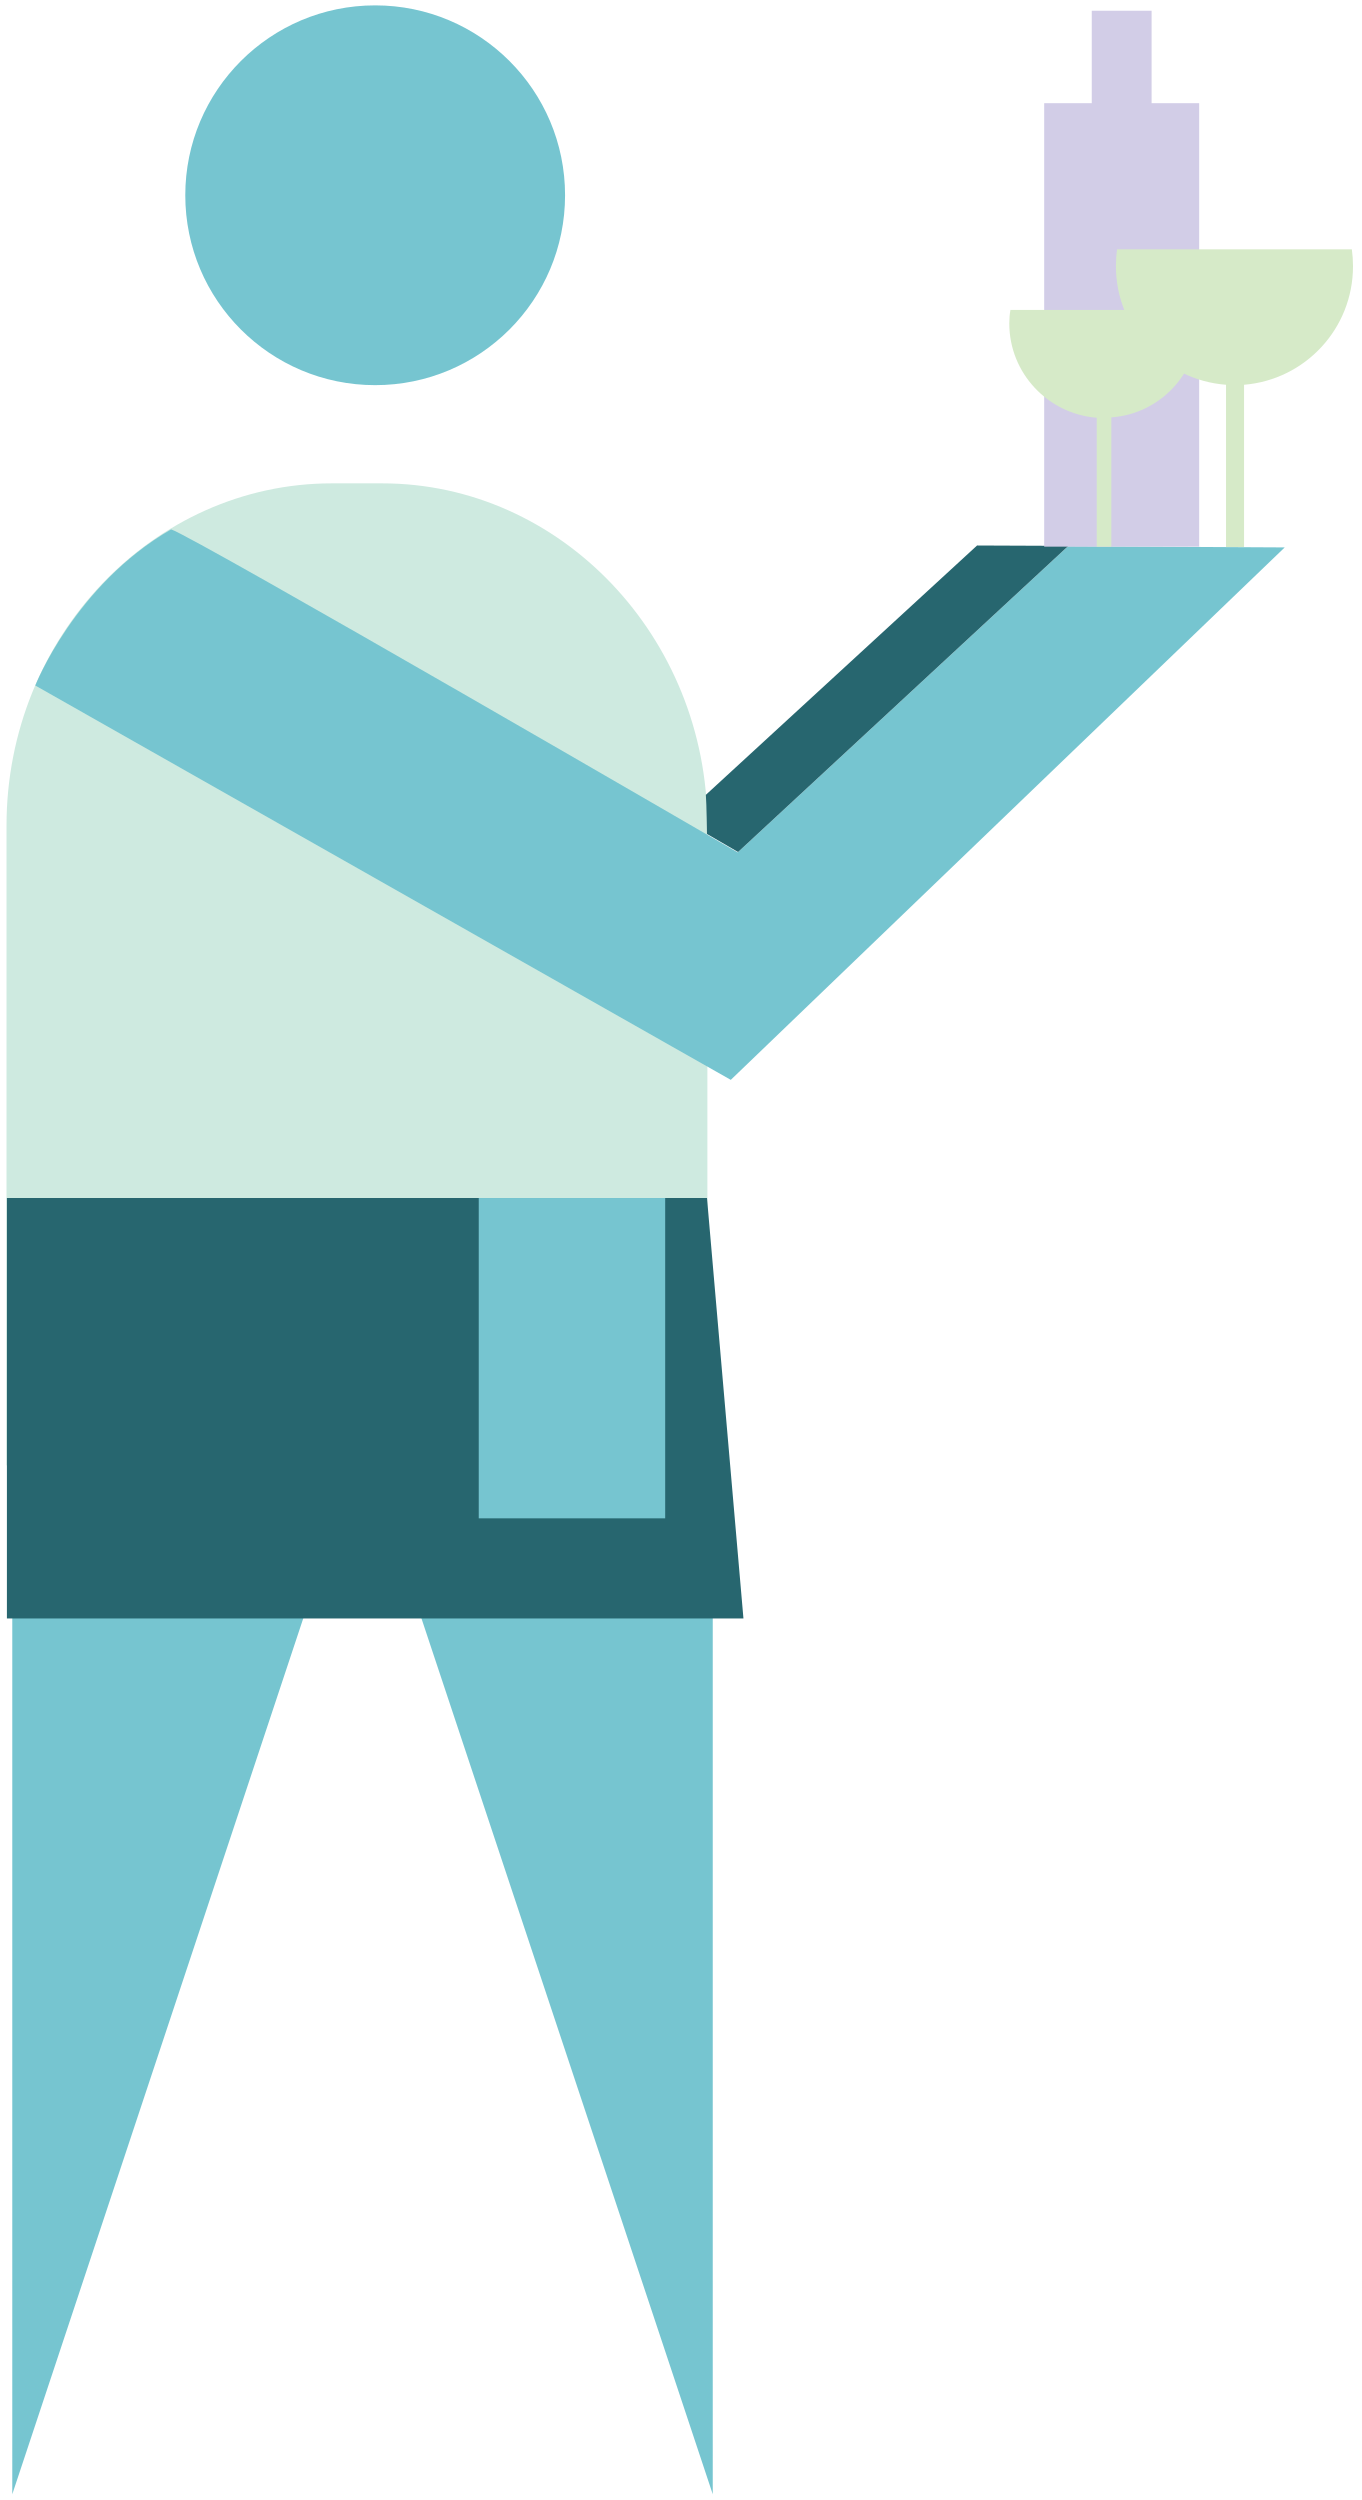
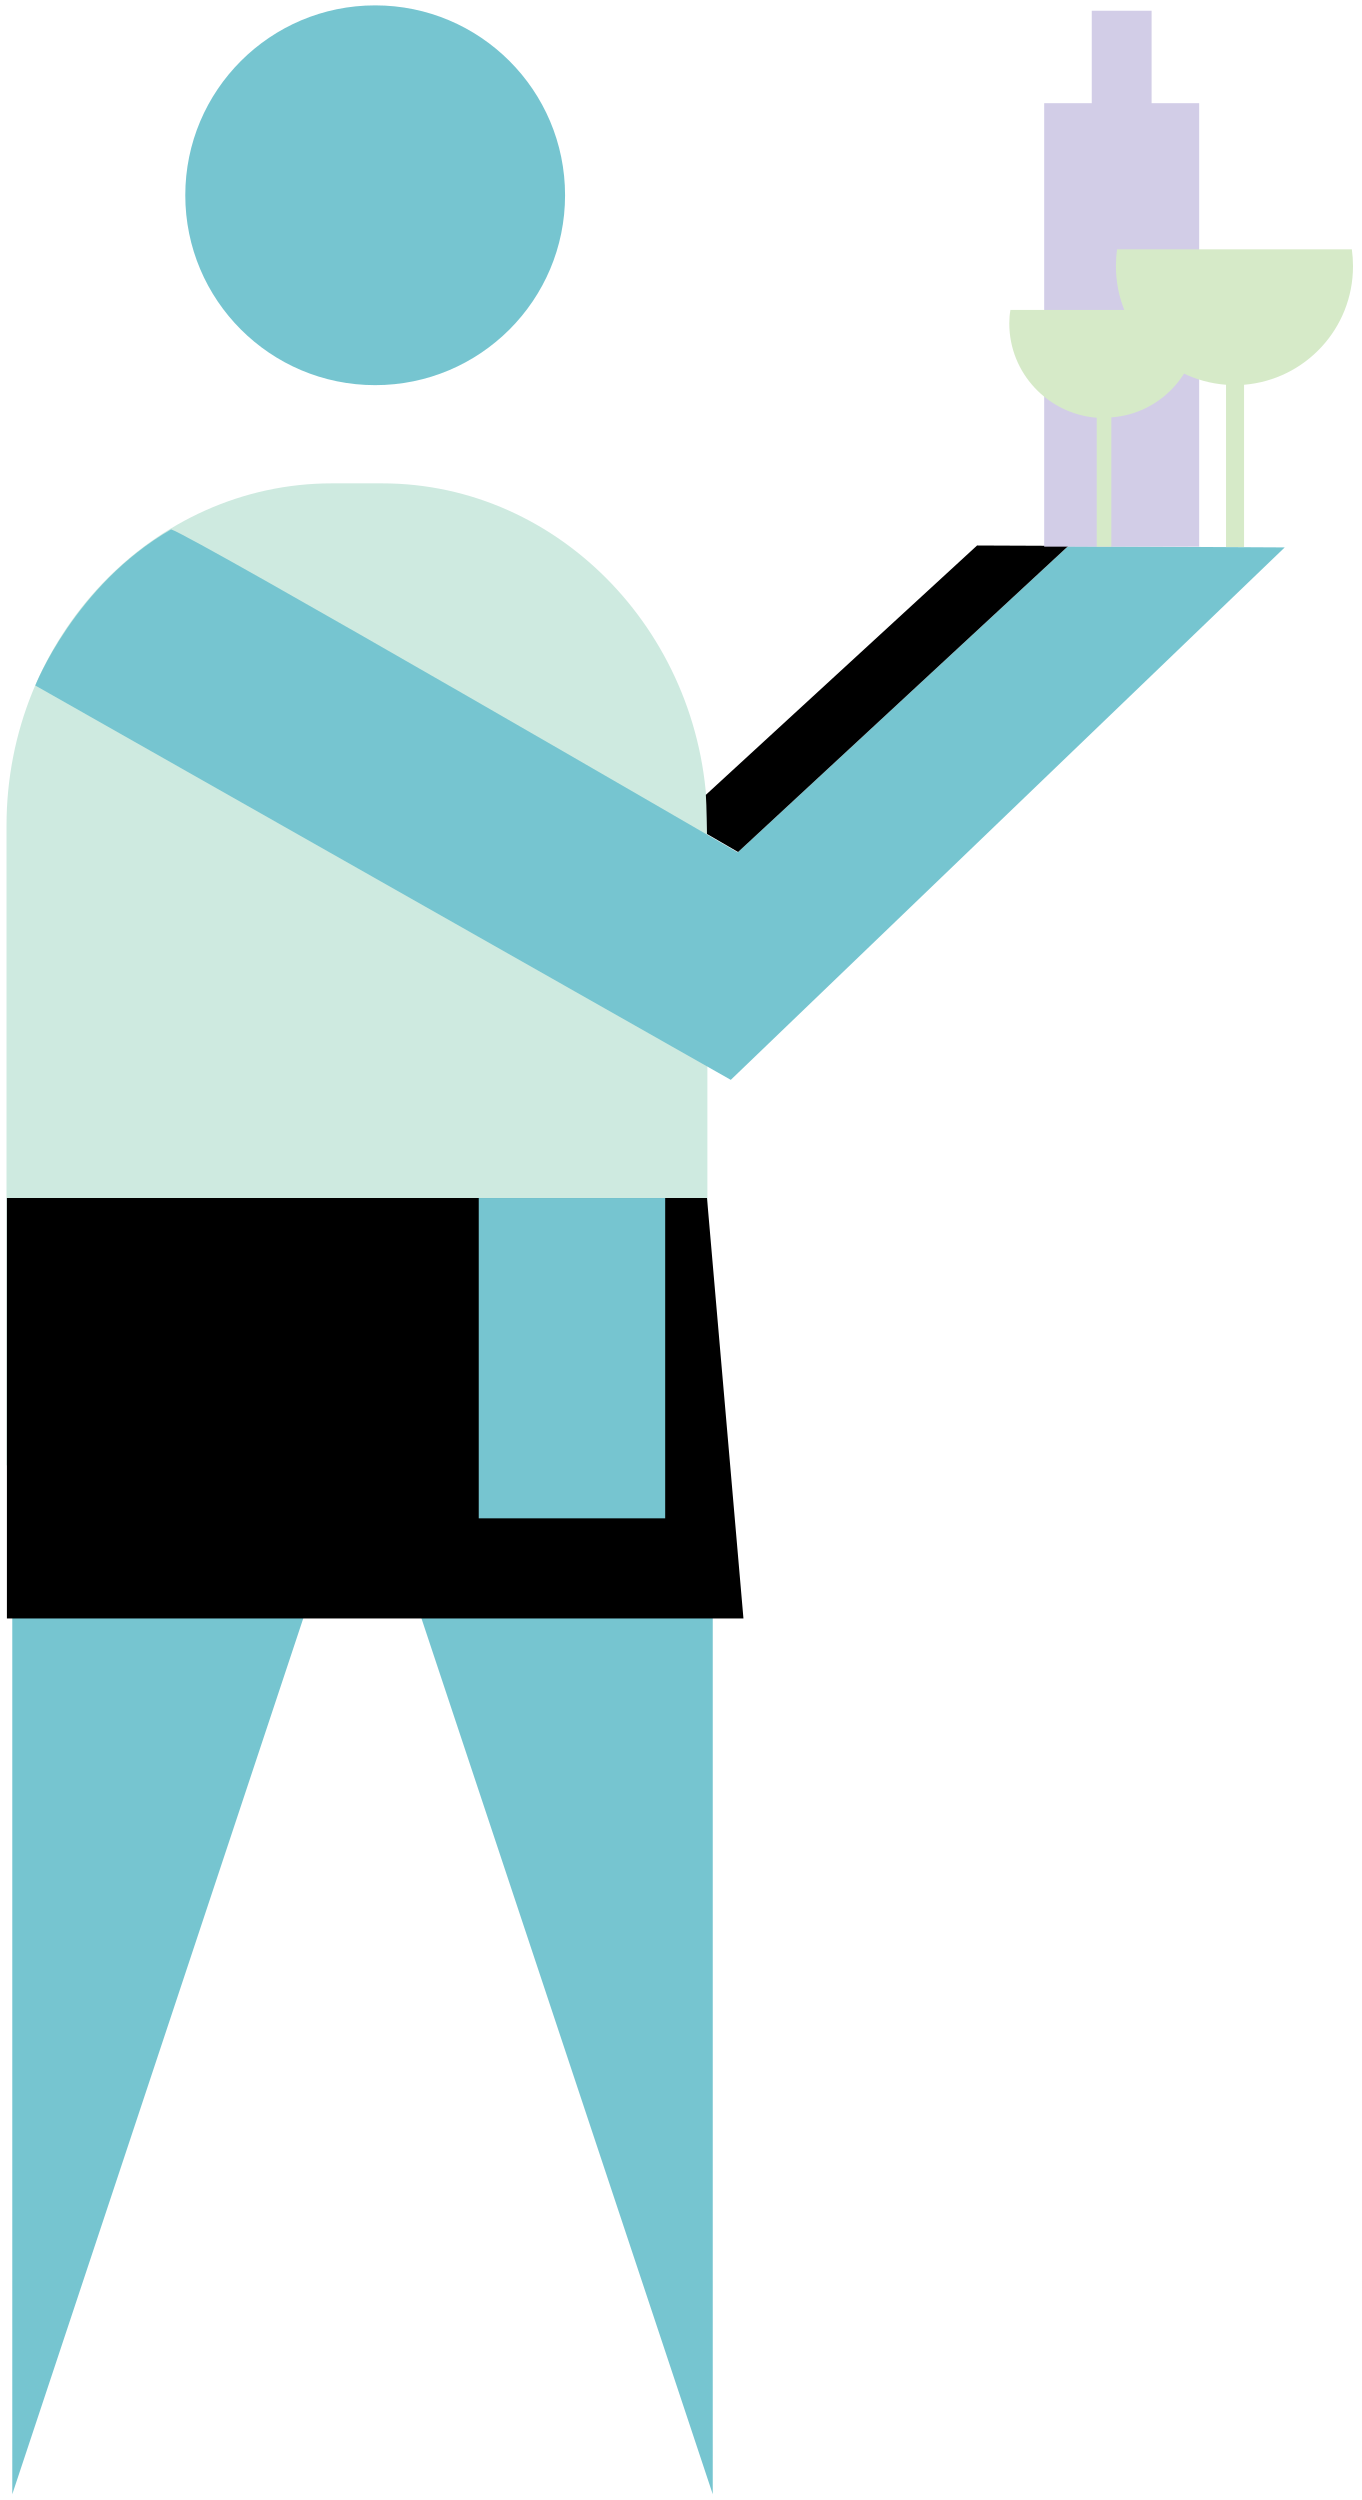
<svg xmlns="http://www.w3.org/2000/svg" version="1.1" id="Layer_1" x="0px" y="0px" viewBox="0 0 355 651.7" style="enable-background:new 0 0 355 651.7;" xml:space="preserve">
  <style type="text/css">
	.st0{fill:#76C5D0;}
	.st1{fill:#CEEAE0;}
- 	.st2{fill:#27666F;}
+ 	.st2{fill:#000000;}
	.st3{fill:#D2CDE7;}
	.st4{fill:#D6EAC8;}
</style>
  <g>
    <circle class="st0" cx="97.8" cy="50.9" r="49.5" />
    <path class="st1" d="M99.6,126H86.5c-46.6,0-84.8,40.1-84.8,89.2v0.5v77.3V382h84.8h13.1h84.8v-89.2v-77.3v-0.5   C184.3,166.1,146.2,126,99.6,126z" />
    <path class="st0" d="M9.2,178.7l181.3,102.8l144.4-138.8l-56.5-0.3l-86.1,79.8c0,0-142.4-82.7-147.7-84.2   C19.5,152.5,9.2,178.7,9.2,178.7z" />
    <polygon class="st0" points="3.2,382 3.2,650.2 92.3,382  " />
    <polygon class="st0" points="185.8,382 185.8,650.2 96.6,382  " />
    <polygon class="st2" points="193.8,421.9 1.8,421.9 1.8,312.3 184.3,312.3  " />
    <path class="st2" d="M184,207.2l70.7-65l23.8,0.1l-86.1,79.8l-8.1-4.7C184.3,217.6,184.2,209.8,184,207.2z" />
    <polygon class="st3" points="300.2,26.9 300.2,2.8 284.6,2.8 284.6,26.9 272.2,26.9 272.2,142.5 312.6,142.5 312.6,26.9  " />
    <path class="st4" d="M352.7,69.4c0-1.5-0.1-2.9-0.3-4.4h-61.2c-0.2,1.4-0.3,2.9-0.3,4.4c0,16.3,12.7,29.7,28.7,30.9v42.3h4.7v-42.3   C340.2,99,352.7,85.7,352.7,69.4z" />
    <path class="st4" d="M312.4,84.3c0-1.2-0.1-2.3-0.3-3.5h-48.7c-0.2,1.1-0.3,2.3-0.3,3.5c0,13,10.1,23.6,22.8,24.6v33.6h3.8v-33.7   C302.4,107.9,312.4,97.3,312.4,84.3z" />
    <rect x="124.8" y="312.3" class="st0" width="48.6" height="83.5" />
  </g>
</svg>
